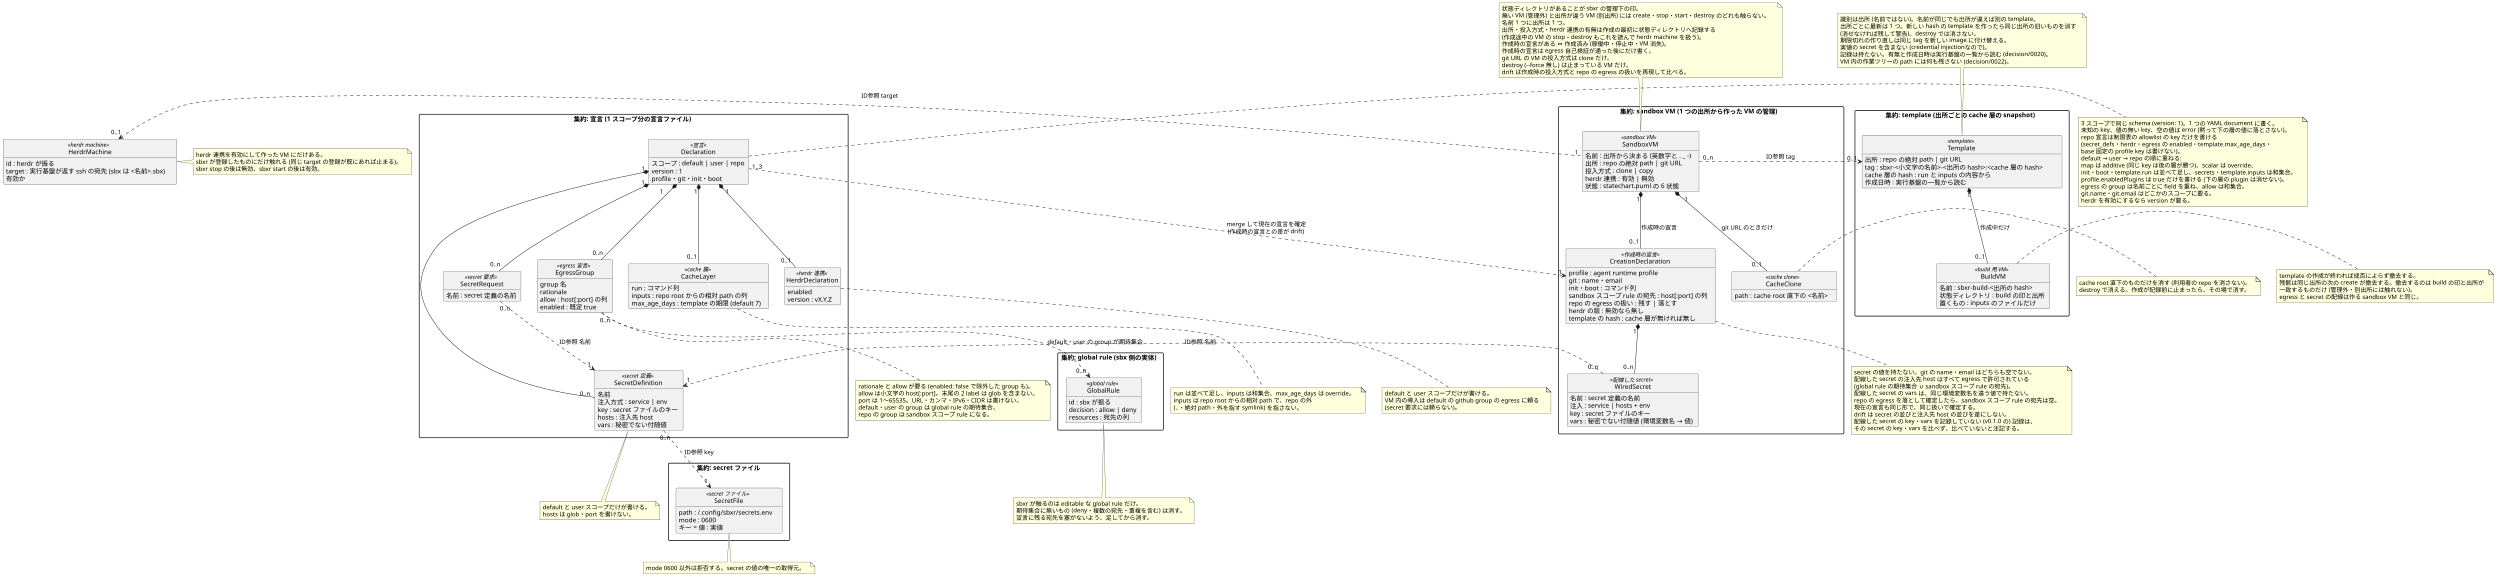
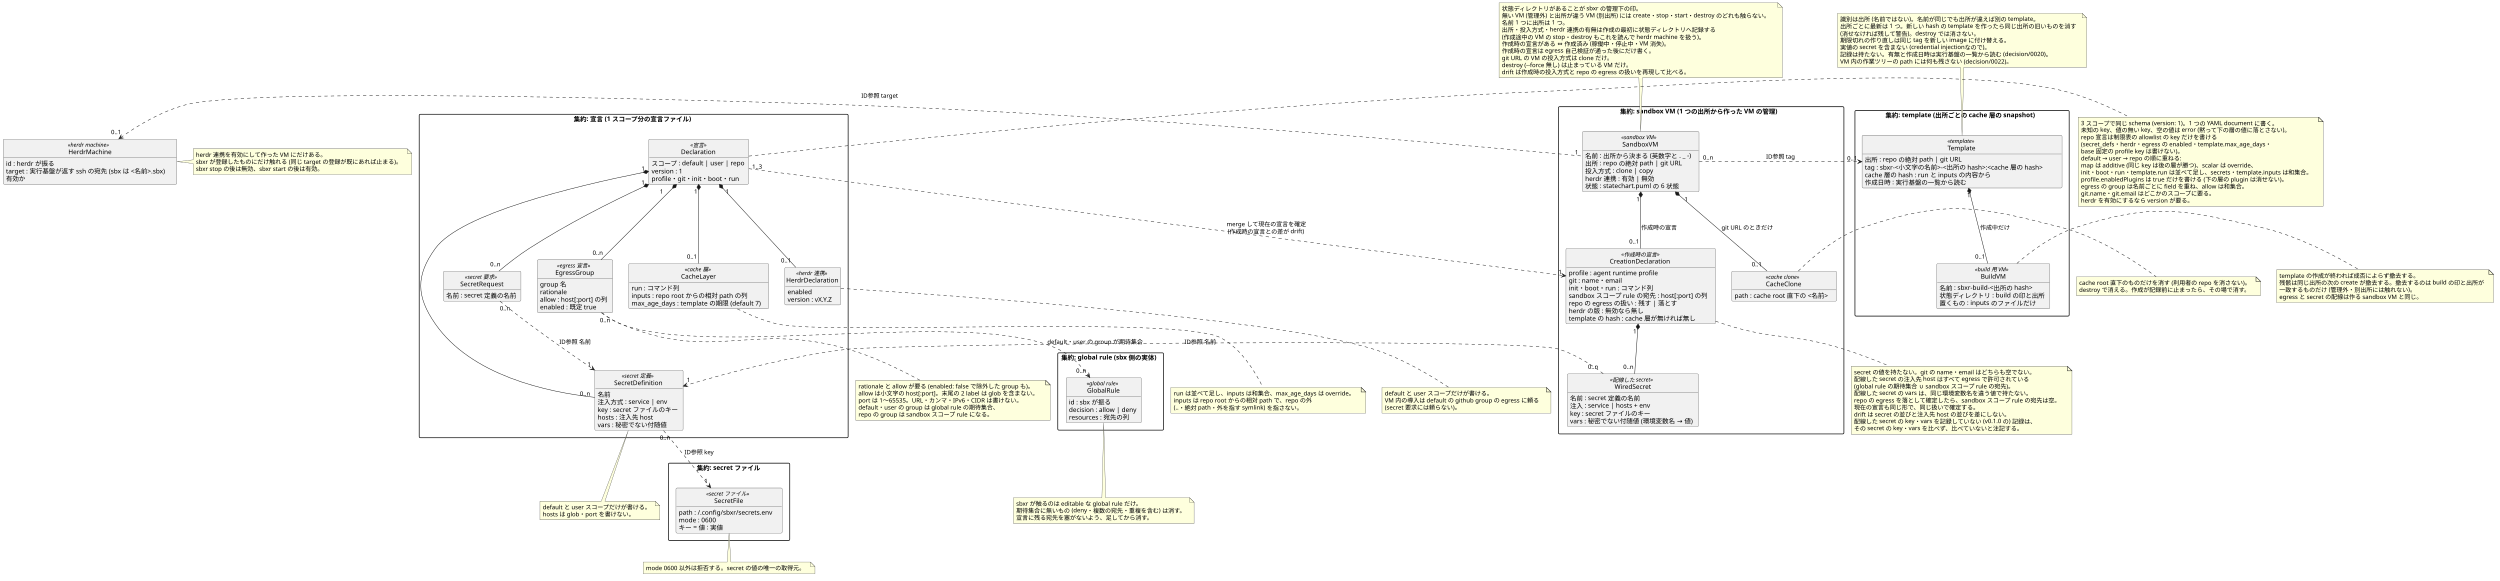
<svg xmlns="http://www.w3.org/2000/svg" version="1.1" data-diagram-type="CLASS" style="width:5438px;height:1262px;background:#FFFFFF;" width="5438px" height="1262px" viewBox="0 0 5438 1262" zoomAndPan="magnify" preserveAspectRatio="none" contentStyleType="text/css">
  <defs />
  <g font-family="sans-serif" lengthAdjust="spacing">
    <g class="cluster" data-qualified-name="AggVM" id="ent0001" data-source-line="13">
      <rect x="3389.86" y="232.11" width="621" height="711.76" fill="none" style="stroke:#000;stroke-width:1.5;" rx="2.5" ry="2.5" />
      <text x="3523.938" y="247.645" fill="#000" font-size="14" textLength="352.844" font-weight="700">集約: sandbox VM (1 つの出所から作った VM の管理)</text>
    </g>
    <g class="cluster" data-qualified-name="AggTemplate" id="ent0006" data-source-line="41">
      <rect x="4034.86" y="240.35" width="466" height="447.22" fill="none" style="stroke:#000;stroke-width:1.5;" rx="2.5" ry="2.5" />
      <text x="4101.275" y="255.885" fill="#000" font-size="14" textLength="333.17" font-weight="700">集約: template (出所ごとの cache 層の snapshot)</text>
    </g>
    <g class="cluster" data-qualified-name="AggDecl" id="ent0009" data-source-line="55">
      <rect x="911.86" y="248.6" width="933" height="703.52" fill="none" style="stroke:#000;stroke-width:1.5;" rx="2.5" ry="2.5" />
      <text x="1247.903" y="264.135" fill="#000" font-size="14" textLength="260.914" font-weight="700">集約: 宣言 (1 スコープ分の宣言ファイル)</text>
    </g>
    <g class="cluster" data-qualified-name="AggSecretFile" id="ent0016" data-source-line="88">
      <rect x="1453.86" y="1007.48" width="264" height="168.09" fill="none" style="stroke:#000;stroke-width:1.5;" rx="2.5" ry="2.5" />
      <text x="1515.61" y="1023.015" fill="#000" font-size="14" textLength="140.499" font-weight="700">集約: secret ファイル</text>
    </g>
    <g class="cluster" data-qualified-name="AggGlobal" id="ent0018" data-source-line="96">
      <rect x="2300.86" y="767.54" width="230" height="168.09" fill="none" style="stroke:#000;stroke-width:1.5;" rx="2.5" ry="2.5" />
      <text x="2308.43" y="783.075" fill="#000" font-size="14" textLength="214.86" font-weight="700">集約: global rule (sbx 側の実体)</text>
    </g>
    <g class="entity" data-qualified-name="AggVM.SandboxVM" id="ent0002" data-source-line="14">
      <rect x="3442.04" y="286.11" width="253.644" height="131.063" fill="#F1F1F1" style="stroke:#181818;stroke-width:0.5;" rx="2.5" ry="2.5" />
      <text x="3526.572" y="302.712" fill="#000" font-size="12" textLength="84.58" font-style="italic">«sandbox VM»</text>
      <text x="3528.872" y="318.778" fill="#000" font-size="14" textLength="79.98">SandboxVM</text>
      <line x1="3443.04" y1="326.731" x2="3694.684" y2="326.731" style="stroke:#181818;stroke-width:0.5;" />
      <text x="3448.04" y="344.266" fill="#000" font-size="14" textLength="241.644">名前 : 出所から決まる (英数字と . _ -)</text>
      <text x="3448.04" y="360.755" fill="#000" font-size="14" textLength="216.104">出所 : repo の絶対 path | git URL</text>
      <text x="3448.04" y="377.243" fill="#000" font-size="14" textLength="151.58">投入方式 : clone | copy</text>
      <text x="3448.04" y="393.731" fill="#000" font-size="14" textLength="152.564">herdr 連携 : 有効 | 無効</text>
      <text x="3448.04" y="410.219" fill="#000" font-size="14" textLength="212.174">状態 : statechart.puml の 6 状態</text>
    </g>
    <g class="entity" data-qualified-name="AggVM.CreationDeclaration" id="ent0003" data-source-line="21">
      <rect x="3406.26" y="540.5" width="325.209" height="164.039" fill="#F1F1F1" style="stroke:#181818;stroke-width:0.5;" rx="2.5" ry="2.5" />
      <text x="3526.577" y="557.102" fill="#000" font-size="12" textLength="84.574" font-style="italic">«作成時の宣言»</text>
      <text x="3501.472" y="573.168" fill="#000" font-size="14" textLength="134.784">CreationDeclaration</text>
      <line x1="3407.26" y1="581.121" x2="3730.469" y2="581.121" style="stroke:#181818;stroke-width:0.5;" />
      <text x="3412.26" y="598.656" fill="#000" font-size="14" textLength="201.954">profile : agent runtime profile</text>
      <text x="3412.26" y="615.145" fill="#000" font-size="14" textLength="119.287">git : name・email</text>
-       <text x="3412.26" y="631.633" fill="#000" font-size="14" textLength="150.555">init・boot : コマンド列</text>
+       <text x="3412.26" y="631.633" fill="#000" font-size="14" textLength="187.66">init・boot・run : コマンド列</text>
      <text x="3412.26" y="648.121" fill="#000" font-size="14" textLength="313.209">sandbox スコープ rule の宛先 : host[:port] の列</text>
      <text x="3412.26" y="664.609" fill="#000" font-size="14" textLength="241.938">repo の egress の扱い : 残す | 落とす</text>
      <text x="3412.26" y="681.098" fill="#000" font-size="14" textLength="166.476">herdr の版 : 無効なら無し</text>
      <text x="3412.26" y="697.586" fill="#000" font-size="14" textLength="283.117">template の hash : cache 層が無ければ無し</text>
    </g>
    <g class="entity" data-qualified-name="AggVM.WiredSecret" id="ent0004" data-source-line="30">
      <rect x="3409.1" y="813.3" width="285.526" height="114.574" fill="#F1F1F1" style="stroke:#181818;stroke-width:0.5;" rx="2.5" ry="2.5" />
      <text x="3502.161" y="829.902" fill="#000" font-size="12" textLength="99.404" font-style="italic">«配線した secret»</text>
      <text x="3512.044" y="845.968" fill="#000" font-size="14" textLength="79.639">WiredSecret</text>
      <line x1="3410.1" y1="853.921" x2="3693.626" y2="853.921" style="stroke:#181818;stroke-width:0.5;" />
      <text x="3415.1" y="871.456" fill="#000" font-size="14" textLength="156.591">名前 : secret 定義の名前</text>
      <text x="3415.1" y="887.945" fill="#000" font-size="14" textLength="182.827">注入 : service | hosts + env</text>
      <text x="3415.1" y="904.433" fill="#000" font-size="14" textLength="179.888">key : secret ファイルのキー</text>
      <text x="3415.1" y="920.921" fill="#000" font-size="14" textLength="273.526">vars : 秘密でない付随値 (環境変数名 → 値)</text>
    </g>
    <g class="entity" data-qualified-name="AggVM.CacheClone" id="ent0005" data-source-line="36">
      <rect x="3766.85" y="589.97" width="228.029" height="65.109" fill="#F1F1F1" style="stroke:#181818;stroke-width:0.5;" rx="2.5" ry="2.5" />
      <text x="3840.593" y="606.572" fill="#000" font-size="12" textLength="80.543" font-style="italic">«cache clone»</text>
      <text x="3840.915" y="622.638" fill="#000" font-size="14" textLength="79.898">CacheClone</text>
      <line x1="3767.85" y1="630.591" x2="3993.879" y2="630.591" style="stroke:#181818;stroke-width:0.5;" />
      <text x="3772.85" y="648.126" fill="#000" font-size="14" textLength="216.029">path : cache root 直下の &lt;名前&gt;</text>
    </g>
    <g class="entity" data-qualified-name="AggTemplate.Template" id="ent0007" data-source-line="42">
      <rect x="4050.36" y="294.35" width="434.994" height="114.574" fill="#F1F1F1" style="stroke:#181818;stroke-width:0.5;" rx="2.5" ry="2.5" />
      <text x="4235.97" y="310.952" fill="#000" font-size="12" textLength="63.773" font-style="italic">«template»</text>
      <text x="4236.183" y="327.018" fill="#000" font-size="14" textLength="63.349">Template</text>
      <line x1="4051.36" y1="334.971" x2="4484.354" y2="334.971" style="stroke:#181818;stroke-width:0.5;" />
      <text x="4056.36" y="352.506" fill="#000" font-size="14" textLength="216.104">出所 : repo の絶対 path | git URL</text>
      <text x="4056.36" y="368.995" fill="#000" font-size="14" textLength="422.994">tag : sbxr-&lt;小文字の名前&gt;-&lt;出所の hash&gt;:&lt;cache 層の hash&gt;</text>
      <text x="4056.36" y="385.483" fill="#000" font-size="14" textLength="283.958">cache 層の hash : run と inputs の内容から</text>
      <text x="4056.36" y="401.971" fill="#000" font-size="14" textLength="223.289">作成日時 : 実行基盤の一覧から読む</text>
    </g>
    <g class="entity" data-qualified-name="AggTemplate.BuildVM" id="ent0008" data-source-line="48">
      <rect x="4212.8" y="573.48" width="246.124" height="98.086" fill="#F1F1F1" style="stroke:#181818;stroke-width:0.5;" rx="2.5" ry="2.5" />
      <text x="4295.942" y="590.082" fill="#000" font-size="12" textLength="79.84" font-style="italic">«build 用 VM»</text>
      <text x="4308.433" y="606.148" fill="#000" font-size="14" textLength="54.858">BuildVM</text>
      <line x1="4213.8" y1="614.101" x2="4457.924" y2="614.101" style="stroke:#181818;stroke-width:0.5;" />
      <text x="4218.8" y="631.636" fill="#000" font-size="14" textLength="223.091">名前 : sbxr-build-&lt;出所の hash&gt;</text>
      <text x="4218.8" y="648.125" fill="#000" font-size="14" textLength="234.124">状態ディレクトリ : build の印と出所</text>
      <text x="4218.8" y="664.613" fill="#000" font-size="14" textLength="214.327">置くもの : inputs のファイルだけ</text>
    </g>
    <g class="entity" data-qualified-name="AggDecl.Declaration" id="ent0010" data-source-line="56">
      <rect x="1411.25" y="302.6" width="217.222" height="98.086" fill="#F1F1F1" style="stroke:#181818;stroke-width:0.5;" rx="2.5" ry="2.5" />
      <text x="1501.574" y="319.202" fill="#000" font-size="12" textLength="36.574" font-style="italic">«宣言»</text>
      <text x="1481.228" y="335.268" fill="#000" font-size="14" textLength="77.267">Declaration</text>
      <line x1="1412.25" y1="343.221" x2="1627.472" y2="343.221" style="stroke:#181818;stroke-width:0.5;" />
      <text x="1417.25" y="360.756" fill="#000" font-size="14" textLength="205.222">スコープ : default | user | repo</text>
      <text x="1417.25" y="377.245" fill="#000" font-size="14" textLength="71.388">version : 1</text>
-       <text x="1417.25" y="393.733" fill="#000" font-size="14" textLength="157.459">profile・git・init・boot</text>
+       <text x="1417.25" y="393.733" fill="#000" font-size="14" textLength="194.564">profile・git・init・boot・run</text>
    </g>
    <g class="entity" data-qualified-name="AggDecl.EgressGroup" id="ent0011" data-source-line="61">
      <rect x="1168.61" y="565.24" width="164.503" height="114.574" fill="#F1F1F1" style="stroke:#181818;stroke-width:0.5;" rx="2.5" ry="2.5" />
      <text x="1211.677" y="581.842" fill="#000" font-size="12" textLength="78.369" font-style="italic">«egress 宣言»</text>
      <text x="1207.829" y="597.908" fill="#000" font-size="14" textLength="86.064">EgressGroup</text>
      <line x1="1169.61" y1="605.861" x2="1332.113" y2="605.861" style="stroke:#181818;stroke-width:0.5;" />
      <text x="1174.61" y="623.396" fill="#000" font-size="14" textLength="58.987">group 名</text>
      <text x="1174.61" y="639.885" fill="#000" font-size="14" textLength="59.609">rationale</text>
      <text x="1174.61" y="656.373" fill="#000" font-size="14" textLength="152.503">allow : host[:port] の列</text>
      <text x="1174.61" y="672.861" fill="#000" font-size="14" textLength="126.861">enabled : 既定 true</text>
    </g>
    <g class="entity" data-qualified-name="AggDecl.SecretDefinition" id="ent0012" data-source-line="67">
      <rect x="1293.92" y="805.05" width="191.888" height="131.063" fill="#F1F1F1" style="stroke:#181818;stroke-width:0.5;" rx="2.5" ry="2.5" />
      <text x="1352.162" y="821.652" fill="#000" font-size="12" textLength="75.404" font-style="italic">«secret 定義»</text>
      <text x="1335.833" y="837.718" fill="#000" font-size="14" textLength="108.063">SecretDefinition</text>
      <line x1="1294.92" y1="845.671" x2="1484.808" y2="845.671" style="stroke:#181818;stroke-width:0.5;" />
      <text x="1299.92" y="863.206" fill="#000" font-size="14" textLength="28">名前</text>
      <text x="1299.92" y="879.695" fill="#000" font-size="14" textLength="154.041">注入方式 : service | env</text>
      <text x="1299.92" y="896.183" fill="#000" font-size="14" textLength="179.888">key : secret ファイルのキー</text>
      <text x="1299.92" y="912.671" fill="#000" font-size="14" textLength="126.178">hosts : 注入先 host</text>
      <text x="1299.92" y="929.159" fill="#000" font-size="14" textLength="153.132">vars : 秘密でない付随値</text>
    </g>
    <g class="entity" data-qualified-name="AggDecl.SecretRequest" id="ent0013" data-source-line="74">
      <rect x="964.57" y="589.97" width="168.591" height="65.109" fill="#F1F1F1" style="stroke:#181818;stroke-width:0.5;" rx="2.5" ry="2.5" />
      <text x="1011.163" y="606.572" fill="#000" font-size="12" textLength="75.404" font-style="italic">«secret 要求»</text>
      <text x="1001.065" y="622.638" fill="#000" font-size="14" textLength="95.601">SecretRequest</text>
      <line x1="965.57" y1="630.591" x2="1132.161" y2="630.591" style="stroke:#181818;stroke-width:0.5;" />
      <text x="970.57" y="648.126" fill="#000" font-size="14" textLength="156.591">名前 : secret 定義の名前</text>
    </g>
    <g class="entity" data-qualified-name="AggDecl.CacheLayer" id="ent0014" data-source-line="77">
      <rect x="1367.67" y="573.48" width="304.373" height="98.086" fill="#F1F1F1" style="stroke:#181818;stroke-width:0.5;" rx="2.5" ry="2.5" />
      <text x="1489.145" y="590.082" fill="#000" font-size="12" textLength="61.424" font-style="italic">«cache 層»</text>
      <text x="1481.298" y="606.148" fill="#000" font-size="14" textLength="77.116">CacheLayer</text>
      <line x1="1368.67" y1="614.101" x2="1671.043" y2="614.101" style="stroke:#181818;stroke-width:0.5;" />
      <text x="1373.67" y="631.636" fill="#000" font-size="14" textLength="106.395">run : コマンド列</text>
      <text x="1373.67" y="648.125" fill="#000" font-size="14" textLength="261.188">inputs : repo root からの相対 path の列</text>
      <text x="1373.67" y="664.613" fill="#000" font-size="14" textLength="292.373">max_age_days : template の期限 (default 7)</text>
    </g>
    <g class="entity" data-qualified-name="AggDecl.HerdrDeclaration" id="ent0015" data-source-line="82">
      <rect x="1707.05" y="581.72" width="121.623" height="81.598" fill="#F1F1F1" style="stroke:#181818;stroke-width:0.5;" rx="2.5" ry="2.5" />
      <text x="1731.923" y="598.322" fill="#000" font-size="12" textLength="71.877" font-style="italic">«herdr 連携»</text>
      <text x="1710.05" y="614.388" fill="#000" font-size="14" textLength="115.623">HerdrDeclaration</text>
      <line x1="1708.05" y1="622.341" x2="1827.673" y2="622.341" style="stroke:#181818;stroke-width:0.5;" />
      <text x="1713.05" y="639.876" fill="#000" font-size="14" textLength="53.689">enabled</text>
      <text x="1713.05" y="656.365" fill="#000" font-size="14" textLength="104.59">version : vX.Y.Z</text>
    </g>
    <g class="entity" data-qualified-name="AggSecretFile.SecretFile" id="ent0017" data-source-line="89">
      <rect x="1470.35" y="1061.48" width="231.03" height="98.086" fill="#F1F1F1" style="stroke:#181818;stroke-width:0.5;" rx="2.5" ry="2.5" />
      <text x="1536.163" y="1078.082" fill="#000" font-size="12" textLength="99.404" font-style="italic">«secret ファイル»</text>
      <text x="1553.528" y="1094.148" fill="#000" font-size="14" textLength="64.675">SecretFile</text>
      <line x1="1471.35" y1="1102.101" x2="1700.38" y2="1102.101" style="stroke:#181818;stroke-width:0.5;" />
      <text x="1476.35" y="1119.636" fill="#000" font-size="14" textLength="219.03">path : /.config/sbxr/secrets.env</text>
      <text x="1476.35" y="1136.125" fill="#000" font-size="14" textLength="86.98">mode : 0600</text>
      <text x="1476.35" y="1152.613" fill="#000" font-size="14" textLength="103.277">キー = 値 : 実値</text>
    </g>
    <g class="entity" data-qualified-name="AggGlobal.GlobalRule" id="ent0019" data-source-line="97">
      <rect x="2319.11" y="821.54" width="163.505" height="98.086" fill="#F1F1F1" style="stroke:#181818;stroke-width:0.5;" rx="2.5" ry="2.5" />
      <text x="2363.436" y="838.142" fill="#000" font-size="12" textLength="74.854" font-style="italic">«global rule»</text>
      <text x="2364.492" y="854.208" fill="#000" font-size="14" textLength="72.741">GlobalRule</text>
      <line x1="2320.11" y1="862.161" x2="2481.615" y2="862.161" style="stroke:#181818;stroke-width:0.5;" />
      <text x="2325.11" y="879.696" fill="#000" font-size="14" textLength="97.111">id : sbx が振る</text>
      <text x="2325.11" y="896.185" fill="#000" font-size="14" textLength="151.505">decision : allow | deny</text>
      <text x="2325.11" y="912.673" fill="#000" font-size="14" textLength="135.078">resources : 宛先の列</text>
    </g>
    <g class="entity" data-qualified-name="HerdrMachine" id="ent0020" data-source-line="104">
      <rect x="7" y="302.6" width="377.723" height="98.086" fill="#F1F1F1" style="stroke:#181818;stroke-width:0.5;" rx="2.5" ry="2.5" />
      <text x="147.41" y="319.202" fill="#000" font-size="12" textLength="96.902" font-style="italic">«herdr machine»</text>
      <text x="148.591" y="335.268" fill="#000" font-size="14" textLength="94.541">HerdrMachine</text>
      <line x1="8" y1="343.221" x2="383.723" y2="343.221" style="stroke:#181818;stroke-width:0.5;" />
      <text x="13" y="360.756" fill="#000" font-size="14" textLength="109.334">id : herdr が振る</text>
      <text x="13" y="377.245" fill="#000" font-size="14" textLength="365.723">target : 実行基盤が返す ssh の宛先 (sbx は &lt;名前&gt;.sbx)</text>
      <text x="13" y="393.733" fill="#000" font-size="14" textLength="42">有効か</text>
    </g>
    <g class="entity" data-qualified-name="GMN38" id="ent0039" data-source-line="130">
      <path d="M3260.75,6 L3260.75,169.105 A0,0 0 0 0 3260.75,169.105 L3564.86,169.105 L3568.86,285.91 L3572.86,169.105 L3876.982,169.105 A0,0 0 0 0 3876.982,169.105 L3876.982,16 L3866.982,6 L3260.75,6 A0,0 0 0 0 3260.75,6" style="stroke:#181818;stroke-width:0.5;" fill="#FEFFDD" />
      <path d="M3866.982,6 L3866.982,16 L3876.982,16 L3866.982,6" style="stroke:#181818;stroke-width:0.5;" fill="#FEFFDD" />
      <text x="3266.75" y="23.568" fill="#000" font-size="13" textLength="309.328">状態ディレクトリがあることが sbxr の管理下の印。</text>
      <text x="3266.75" y="38.879" fill="#000" font-size="13" textLength="595.232">無い VM (管理外) と出所が違う VM (別出所) には create・stop・start・destroy のどれも触らない。</text>
      <text x="3266.75" y="54.189" fill="#000" font-size="13" textLength="149.894">名前 1 つに出所は 1 つ。</text>
      <text x="3266.75" y="69.5" fill="#000" font-size="13" textLength="467.245">出所・投入方式・herdr 連携の有無は作成の最初に状態ディレクトリへ記録する</text>
      <text x="3266.75" y="84.811" fill="#000" font-size="13" textLength="452.854">(作成途中の VM の stop・destroy もこれを読んで herdr machine を扱う)。</text>
      <text x="3266.75" y="100.121" fill="#000" font-size="13" textLength="368.513">作成時の宣言がある ⇔ 作成済み (稼働中・停止中・VM 消失)。</text>
      <text x="3266.75" y="115.432" fill="#000" font-size="13" textLength="335.391">作成時の宣言は egress 自己検証が通った後にだけ書く。</text>
      <text x="3266.75" y="130.742" fill="#000" font-size="13" textLength="248.974">git URL の VM の投入方式は clone だけ。</text>
      <text x="3266.75" y="146.053" fill="#000" font-size="13" textLength="298.759">destroy (--force 無し) は止まっている VM だけ。</text>
      <text x="3266.75" y="161.363" fill="#000" font-size="13" textLength="416.362">drift は作成時の投入方式と repo の egress の扱いを再現して比べる。</text>
    </g>
    <g class="entity" data-qualified-name="GMN41" id="ent0042" data-source-line="143">
      <path d="M4026.78,796.69 L4026.78,944.485 L4506.938,944.485 L4506.938,806.69 L4496.938,796.69 L4026.78,796.69" style="stroke:#181818;stroke-width:0.5;" fill="#FEFFDD" />
      <path d="M4496.938,796.69 L4496.938,806.69 L4506.938,806.69 L4496.938,796.69" style="stroke:#181818;stroke-width:1;" fill="#FEFFDD" />
      <text x="4032.78" y="814.258" fill="#000" font-size="13" textLength="399.833">secret の値を持たない。git の name・email はどちらも空でない。</text>
      <text x="4032.78" y="829.569" fill="#000" font-size="13" textLength="391.339">配線した secret の注入先 host はすべて egress で許可されている</text>
      <text x="4032.78" y="844.879" fill="#000" font-size="13" textLength="355.088">(global rule の期待集合 ∪ sandbox スコープ rule の宛先)。</text>
      <text x="4032.78" y="860.19" fill="#000" font-size="13" textLength="392.26">配線した secret の vars は、同じ環境変数名を違う値で持たない。</text>
      <text x="4032.78" y="875.501" fill="#000" font-size="13" textLength="459.158">repo の egress を落として確定したら、sandbox スコープ rule の宛先は空。</text>
      <text x="4032.78" y="890.811" fill="#000" font-size="13" textLength="273">現在の宣言も同じ形で、同じ扱いで確定する。</text>
      <text x="4032.78" y="906.122" fill="#000" font-size="13" textLength="346.963">drift は secret の並びと注入先 host の並びを差にしない。</text>
      <text x="4032.78" y="921.432" fill="#000" font-size="13" textLength="409.303">配線した secret の key・vars を記録していない (v0.1.0 の) 記録は、</text>
      <text x="4032.78" y="936.743" fill="#000" font-size="13" textLength="374.893">その secret の key・vars を比べず、比べていないと注記する。</text>
    </g>
    <g class="entity" data-qualified-name="GMN44" id="ent0045" data-source-line="155">
      <path d="M4516.51,602.21 L4516.51,642.831 L4917.22,642.831 L4917.22,612.21 L4907.22,602.21 L4516.51,602.21" style="stroke:#181818;stroke-width:0.5;" fill="#FEFFDD" />
      <path d="M4907.22,602.21 L4907.22,612.21 L4917.22,612.21 L4907.22,602.21" style="stroke:#181818;stroke-width:1;" fill="#FEFFDD" />
      <text x="4522.51" y="619.778" fill="#000" font-size="13" textLength="379.71">cache root 直下のものだけを消す (利用者の repo を消さない)。</text>
      <text x="4522.51" y="635.089" fill="#000" font-size="13" textLength="376.124">destroy で消える。作成が記録前に止まったら、その場で消す。</text>
    </g>
    <g class="entity" data-qualified-name="GMN47" id="ent0048" data-source-line="160">
      <path d="M3996.71,28.97 L3996.71,146.144 A0,0 0 0 0 3996.71,146.144 L4263.86,146.144 L4267.86,294.3 L4271.86,146.144 L4539.018,146.144 A0,0 0 0 0 4539.018,146.144 L4539.018,38.97 L4529.018,28.97 L3996.71,28.97 A0,0 0 0 0 3996.71,28.97" style="stroke:#181818;stroke-width:0.5;" fill="#FEFFDD" />
      <path d="M4529.018,28.97 L4529.018,38.97 L4539.018,38.97 L4529.018,28.97" style="stroke:#181818;stroke-width:0.5;" fill="#FEFFDD" />
      <text x="4002.71" y="46.538" fill="#000" font-size="13" textLength="436.147">識別は出所 (名前ではない)。名前が同じでも出所が違えば別の template。</text>
      <text x="4002.71" y="61.849" fill="#000" font-size="13" textLength="521.308">出所ごとに最新は 1 つ。新しい hash の template を作ったら同じ出所の旧いものを消す</text>
      <text x="4002.71" y="77.159" fill="#000" font-size="13" textLength="306.579">(消せなければ残して警告)。destroy では消さない。</text>
      <text x="4002.71" y="92.47" fill="#000" font-size="13" textLength="374.023">期限切れの作り直しは同じ tag を新しい image に付け替える。</text>
      <text x="4002.71" y="107.781" fill="#000" font-size="13" textLength="335.486">実値の secret を含まない (credential injectionなので)。</text>
      <text x="4002.71" y="123.091" fill="#000" font-size="13" textLength="468.546">記録は持たない。有無と作成日時は実行基盤の一覧から読む (decision/0020)。</text>
      <text x="4002.71" y="138.402" fill="#000" font-size="13" textLength="385.874">VM 内の作業ツリーの path には何も残さない (decision/0022)。</text>
    </g>
    <g class="entity" data-qualified-name="GMN50" id="ent0051" data-source-line="170">
      <path d="M4951.91,586.9 L4951.91,658.142 L5423.816,658.142 L5423.816,596.9 L5413.816,586.9 L4951.91,586.9" style="stroke:#181818;stroke-width:0.5;" fill="#FEFFDD" />
      <path d="M5413.816,586.9 L5413.816,596.9 L5423.816,596.9 L5413.816,586.9" style="stroke:#181818;stroke-width:1;" fill="#FEFFDD" />
      <text x="4957.91" y="604.468" fill="#000" font-size="13" textLength="306.579">template の作成が終われば成否によらず撤去する。</text>
      <text x="4957.91" y="619.779" fill="#000" font-size="13" textLength="450.906">残骸は同じ出所の次の create が撤去する。撤去するのは build の印と出所が</text>
      <text x="4957.91" y="635.089" fill="#000" font-size="13" textLength="298.568">一致するものだけ (管理外・別出所には触れない)。</text>
      <text x="4957.91" y="650.4" fill="#000" font-size="13" textLength="320.69">egress と secret の配線は作る sandbox VM と同じ。</text>
    </g>
    <g class="entity" data-qualified-name="GMN53" id="ent0054" data-source-line="177">
-       <path d="M4520.64,254.78 L4520.64,448.507 L5019.085,448.507 L5019.085,264.78 L5009.085,254.78 L4520.64,254.78" style="stroke:#181818;stroke-width:0.5;" fill="#FEFFDD" />
-       <path d="M5009.085,254.78 L5009.085,264.78 L5019.085,264.78 L5009.085,254.78" style="stroke:#181818;stroke-width:1;" fill="#FEFFDD" />
-       <text x="4526.64" y="272.348" fill="#000" font-size="13" textLength="444.177">3 スコープで同じ schema (version: 1)。1 つの YAML document に書く。</text>
-       <text x="4526.64" y="287.659" fill="#000" font-size="13" textLength="463.36">未知の key、値の無い key、空の値は error (黙って下の層の値に落とさない)。</text>
-       <text x="4526.64" y="302.969" fill="#000" font-size="13" textLength="304.63">repo 宣言は制限表の allowlist の key だけを書ける</text>
-       <text x="4526.64" y="318.28" fill="#000" font-size="13" textLength="425.064">(secret_defs・herdr・egress の enabled・template.max_age_days・</text>
-       <text x="4526.64" y="333.591" fill="#000" font-size="13" textLength="229.569">base 固定の profile key は書けない)。</text>
-       <text x="4526.64" y="348.901" fill="#000" font-size="13" textLength="228.738">default → user → repo の順に重ねる:</text>
-       <text x="4526.64" y="364.212" fill="#000" font-size="13" textLength="393.771">map は additive (同じ key は後の層が勝つ)、scalar は override、</text>
-       <text x="4526.64" y="379.522" fill="#000" font-size="13" textLength="477.445">init・boot・template.run は並べて足し、secrets・template.inputs は和集合。</text>
-       <text x="4526.64" y="394.833" fill="#000" font-size="13" textLength="460.129">profile.enabledPlugins は true だけを書ける (下の層の plugin は消せない)。</text>
-       <text x="4526.64" y="410.143" fill="#000" font-size="13" textLength="371.922">egress の group は名前ごとに field を重ね、allow は和集合。</text>
-       <text x="4526.64" y="425.454" fill="#000" font-size="13" textLength="296.493">git.name・git.email はどこかのスコープに要る。</text>
-       <text x="4526.64" y="440.764" fill="#000" font-size="13" textLength="248.2">herdr を有効にするなら version が要る。</text>
+       <path d="M4520.41,254.78 L4520.41,448.507 L5053.31,448.507 L5053.31,264.78 L5043.31,254.78 L4520.41,254.78" style="stroke:#181818;stroke-width:0.5;" fill="#FEFFDD" />
+       <path d="M5043.31,254.78 L5043.31,264.78 L5053.31,264.78 L5043.31,254.78" style="stroke:#181818;stroke-width:1;" fill="#FEFFDD" />
+       <text x="4526.41" y="272.348" fill="#000" font-size="13" textLength="444.177">3 スコープで同じ schema (version: 1)。1 つの YAML document に書く。</text>
+       <text x="4526.41" y="287.659" fill="#000" font-size="13" textLength="463.36">未知の key、値の無い key、空の値は error (黙って下の層の値に落とさない)。</text>
+       <text x="4526.41" y="302.969" fill="#000" font-size="13" textLength="304.63">repo 宣言は制限表の allowlist の key だけを書ける</text>
+       <text x="4526.41" y="318.28" fill="#000" font-size="13" textLength="425.064">(secret_defs・herdr・egress の enabled・template.max_age_days・</text>
+       <text x="4526.41" y="333.591" fill="#000" font-size="13" textLength="229.569">base 固定の profile key は書けない)。</text>
+       <text x="4526.41" y="348.901" fill="#000" font-size="13" textLength="228.738">default → user → repo の順に重ねる:</text>
+       <text x="4526.41" y="364.212" fill="#000" font-size="13" textLength="393.771">map は additive (同じ key は後の層が勝つ)、scalar は override、</text>
+       <text x="4526.41" y="379.522" fill="#000" font-size="13" textLength="511.9">init・boot・run・template.run は並べて足し、secrets・template.inputs は和集合。</text>
+       <text x="4526.41" y="394.833" fill="#000" font-size="13" textLength="460.129">profile.enabledPlugins は true だけを書ける (下の層の plugin は消せない)。</text>
+       <text x="4526.41" y="410.143" fill="#000" font-size="13" textLength="371.922">egress の group は名前ごとに field を重ね、allow は和集合。</text>
+       <text x="4526.41" y="425.454" fill="#000" font-size="13" textLength="296.493">git.name・git.email はどこかのスコープに要る。</text>
+       <text x="4526.41" y="440.764" fill="#000" font-size="13" textLength="248.2">herdr を有効にするなら version が要る。</text>
    </g>
    <g class="entity" data-qualified-name="GMN56" id="ent0057" data-source-line="192">
      <path d="M2546.94,842.62 L2546.94,898.552 L2970.788,898.552 L2970.788,852.62 L2960.788,842.62 L2546.94,842.62" style="stroke:#181818;stroke-width:0.5;" fill="#FEFFDD" />
      <path d="M2960.788,842.62 L2960.788,852.62 L2970.788,852.62 L2960.788,842.62" style="stroke:#181818;stroke-width:1;" fill="#FEFFDD" />
      <text x="2552.94" y="860.188" fill="#000" font-size="13" textLength="402.848">run は並べて足し、inputs は和集合、max_age_days は override。</text>
      <text x="2552.94" y="875.499" fill="#000" font-size="13" textLength="310.261">inputs は repo root からの相対 path で、repo の外</text>
      <text x="2552.94" y="890.809" fill="#000" font-size="13" textLength="288.05">(..・絶対 path・外を指す symlink) を指さない。</text>
    </g>
    <g class="entity" data-qualified-name="GMN59" id="ent0060" data-source-line="198">
      <path d="M1174.53,1090.22 L1174.53,1130.841 A0,0 0 0 0 1174.53,1130.841 L1435.198,1130.841 A0,0 0 0 0 1435.198,1130.841 L1435.198,1100.22 L1425.198,1090.22 L1315.9,1090.22 L1366.63,936.6 L1307.9,1090.22 L1174.53,1090.22 A0,0 0 0 0 1174.53,1090.22" style="stroke:#181818;stroke-width:0.5;" fill="#FEFFDD" />
      <path d="M1425.198,1090.22 L1425.198,1100.22 L1435.198,1100.22 L1425.198,1090.22" style="stroke:#181818;stroke-width:0.5;" fill="#FEFFDD" />
      <text x="1180.53" y="1107.788" fill="#000" font-size="13" textLength="239.668">default と user スコープだけが書ける。</text>
      <text x="1180.53" y="1123.099" fill="#000" font-size="13" textLength="204.89">hosts は glob・port を書けない。</text>
    </g>
    <g class="entity" data-qualified-name="GMN62" id="ent0063" data-source-line="203">
      <path d="M1399,1222.57 L1399,1247.881 A0,0 0 0 0 1399,1247.881 L1772.72,1247.881 A0,0 0 0 0 1772.72,1247.881 L1772.72,1232.57 L1762.72,1222.57 L1589.86,1222.57 L1585.86,1160.02 L1581.86,1222.57 L1399,1222.57 A0,0 0 0 0 1399,1222.57" style="stroke:#181818;stroke-width:0.5;" fill="#FEFFDD" />
      <path d="M1762.72,1222.57 L1762.72,1232.57 L1772.72,1232.57 L1762.72,1222.57" style="stroke:#181818;stroke-width:0.5;" fill="#FEFFDD" />
      <text x="1405" y="1240.138" fill="#000" font-size="13" textLength="352.72">mode 0600 以外は拒否する。secret の値の唯一の取得元。</text>
    </g>
    <g class="entity" data-qualified-name="GMN65" id="ent0066" data-source-line="207">
      <path d="M2204.38,1082.56 L2204.38,1138.492 A0,0 0 0 0 2204.38,1138.492 L2597.346,1138.492 A0,0 0 0 0 2597.346,1138.492 L2597.346,1092.56 L2587.346,1082.56 L2404.86,1082.56 L2400.86,920.02 L2396.86,1082.56 L2204.38,1082.56 A0,0 0 0 0 2204.38,1082.56" style="stroke:#181818;stroke-width:0.5;" fill="#FEFFDD" />
      <path d="M2587.346,1082.56 L2587.346,1092.56 L2597.346,1092.56 L2587.346,1082.56" style="stroke:#181818;stroke-width:0.5;" fill="#FEFFDD" />
      <text x="2210.38" y="1100.128" fill="#000" font-size="13" textLength="283.543">sbxr が触るのは editable な global rule だけ。</text>
      <text x="2210.38" y="1115.439" fill="#000" font-size="13" textLength="371.966">期待集合に無いもの (deny・複数の宛先・重複を含む) は消す。</text>
      <text x="2210.38" y="1130.749" fill="#000" font-size="13" textLength="299">宣言に残る宛先を塞がないよう、足してから消す。</text>
    </g>
    <g class="entity" data-qualified-name="GMN68" id="ent0069" data-source-line="213">
      <path d="M3006.09,842.62 L3006.09,898.552 L3373.634,898.552 L3373.634,852.62 L3363.634,842.62 L3006.09,842.62" style="stroke:#181818;stroke-width:0.5;" fill="#FEFFDD" />
      <path d="M3363.634,842.62 L3363.634,852.62 L3373.634,852.62 L3363.634,842.62" style="stroke:#181818;stroke-width:1;" fill="#FEFFDD" />
      <text x="3012.09" y="860.188" fill="#000" font-size="13" textLength="239.668">default と user スコープだけが書ける。</text>
      <text x="3012.09" y="875.499" fill="#000" font-size="13" textLength="346.544">VM 内の導入は default の github group の egress に頼る</text>
      <text x="3012.09" y="890.809" fill="#000" font-size="13" textLength="167.521">(secret 要求には頼らない)。</text>
    </g>
    <g class="entity" data-qualified-name="GMN71" id="ent0072" data-source-line="219">
      <path d="M1861.2,827.31 L1861.2,913.863 L2284.521,913.863 L2284.521,837.31 L2274.521,827.31 L1861.2,827.31" style="stroke:#181818;stroke-width:0.5;" fill="#FEFFDD" />
      <path d="M2274.521,827.31 L2274.521,837.31 L2284.521,837.31 L2274.521,827.31" style="stroke:#181818;stroke-width:1;" fill="#FEFFDD" />
      <text x="1867.2" y="844.878" fill="#000" font-size="13" textLength="393.625">rationale と allow が要る (enabled: false で除外した group も)。</text>
      <text x="1867.2" y="860.189" fill="#000" font-size="13" textLength="402.321">allow は小文字の host[:port]。末尾の 2 label は glob を含まない。</text>
      <text x="1867.2" y="875.499" fill="#000" font-size="13" textLength="363.746">port は 1〜65535。URL・カンマ・IPv6・CIDR は書けない。</text>
      <text x="1867.2" y="890.81" fill="#000" font-size="13" textLength="314.025">default・user の group は global rule の期待集合、</text>
      <text x="1867.2" y="906.121" fill="#000" font-size="13" textLength="303.767">repo の group は sandbox スコープ rule になる。</text>
    </g>
    <g class="entity" data-qualified-name="GMN74" id="ent0075" data-source-line="227">
      <path d="M420.07,323.67 L420.07,347.64 L384.9,351.64 L420.07,355.64 L420.07,379.602 A0,0 0 0 0 420.07,379.602 L895.651,379.602 A0,0 0 0 0 895.651,379.602 L895.651,333.67 L885.651,323.67 L420.07,323.67 A0,0 0 0 0 420.07,323.67" style="stroke:#181818;stroke-width:0.5;" fill="#FEFFDD" />
      <path d="M885.651,323.67 L885.651,333.67 L895.651,333.67 L885.651,323.67" style="stroke:#181818;stroke-width:0.5;" fill="#FEFFDD" />
      <text x="426.07" y="341.238" fill="#000" font-size="13" textLength="287.168">herdr 連携を有効にして作った VM にだけある。</text>
      <text x="426.07" y="356.549" fill="#000" font-size="13" textLength="454.581">sbxr が登録したものにだけ触れる (同じ target の登録が既にあれば止まる)。</text>
      <text x="426.07" y="371.859" fill="#000" font-size="13" textLength="285.162">sbxr stop の後は無効、sbxr start の後は有効。</text>
    </g>
    <g class="link" data-entity-1="ent0002" data-entity-2="ent0003" id="lnk21" data-source-line="110" data-link-type="composition">
      <path d="M3568.86,429.39 C3568.86,466.37 3568.86,501.08 3568.86,540.48" style="stroke:#181818;stroke-width:1;" fill="none" id="SandboxVM-backto-CreationDeclaration" codeLine="110" />
      <polygon points="3568.86,417.39,3564.86,423.39,3568.86,429.39,3572.86,423.39,3568.86,417.39" fill="#181818" style="stroke:#181818;stroke-width:1;stroke-linejoin:miter;stroke-miterlimit:10;" />
      <text x="3569.86" y="499.568" fill="#000" font-size="13" textLength="78">作成時の宣言</text>
      <text x="3559.328" y="437.955" fill="#000" font-size="13">1</text>
      <text x="3543.784" y="529.808" fill="#000" font-size="13" textLength="24.667">0..1</text>
    </g>
    <g class="link" data-entity-1="ent0003" data-entity-2="ent0004" id="lnk22" data-source-line="111" data-link-type="composition">
      <path d="M3562.422,716.751 C3559.972,752.161 3557.99,780.85 3555.78,812.92" style="stroke:#181818;stroke-width:1;" fill="none" id="CreationDeclaration-backto-WiredSecret" codeLine="111" />
      <polygon points="3563.25,704.78,3558.845,710.49,3562.422,716.751,3566.826,711.042,3563.25,704.78" fill="#181818" style="stroke:#181818;stroke-width:1;stroke-linejoin:miter;stroke-miterlimit:10;" />
      <text x="3552.339" y="725.291" fill="#000" font-size="13">1</text>
      <text x="3530.826" y="802.565" fill="#000" font-size="13" textLength="24.515">0..n</text>
    </g>
    <g class="link" data-entity-1="ent0002" data-entity-2="ent0005" id="lnk23" data-source-line="112" data-link-type="composition">
      <path d="M3653.08,425.224 C3716.19,479.614 3794.62,547.2 3843.68,589.48" style="stroke:#181818;stroke-width:1;" fill="none" id="SandboxVM-backto-CacheClone" codeLine="112" />
      <polygon points="3643.99,417.39,3645.924,424.337,3653.08,425.224,3651.146,418.277,3643.99,417.39" fill="#181818" style="stroke:#181818;stroke-width:1;stroke-linejoin:miter;stroke-miterlimit:10;" />
      <text x="3744.54" y="499.568" fill="#000" font-size="13" textLength="114.112">git URL のときだけ</text>
      <text x="3664.04" y="437.955" fill="#000" font-size="13">1</text>
      <text x="3810.368" y="579.349" fill="#000" font-size="13" textLength="24.667">0..1</text>
    </g>
    <g class="link" data-entity-1="ent0007" data-entity-2="ent0008" id="lnk24" data-source-line="113" data-link-type="composition">
      <path d="M4285.141,420.974 C4297.411,469.504 4311.96,527 4323.59,573.01" style="stroke:#181818;stroke-width:1;" fill="none" id="Template-backto-BuildVM" codeLine="113" />
      <polygon points="4282.2,409.34,4279.793,416.137,4285.141,420.974,4287.549,414.176,4282.2,409.34" fill="#181818" style="stroke:#181818;stroke-width:1;stroke-linejoin:miter;stroke-miterlimit:10;" />
      <text x="4306.93" y="499.568" fill="#000" font-size="13" textLength="65">作成中だけ</text>
      <text x="4278.773" y="428.94" fill="#000" font-size="13">1</text>
      <text x="4296.224" y="562.583" fill="#000" font-size="13" textLength="24.667">0..1</text>
    </g>
    <g class="link" data-entity-1="ent0010" data-entity-2="ent0011" id="lnk25" data-source-line="115" data-link-type="composition">
      <path d="M1462.973,409.503 C1416.833,455.623 1355.87,516.56 1307.26,565.15" style="stroke:#181818;stroke-width:1;" fill="none" id="Declaration-backto-EgressGroup" codeLine="115" />
      <polygon points="1471.46,401.02,1464.389,402.433,1462.973,409.503,1470.044,408.091,1471.46,401.02" fill="#181818" style="stroke:#181818;stroke-width:1;stroke-linejoin:miter;stroke-miterlimit:10;" />
      <text x="1435.354" y="421.181" fill="#000" font-size="13">1</text>
      <text x="1288.982" y="554.426" fill="#000" font-size="13" textLength="24.515">0..n</text>
    </g>
    <g class="link" data-entity-1="ent0010" data-entity-2="ent0012" id="lnk26" data-source-line="116" data-link-type="composition">
      <path d="M1398.995,375.112 C1248.675,405.292 1001.87,464.58 946.86,540.5 C904.09,599.54 905.27,644.66 946.86,704.54 C1024.82,816.78 1188.76,852.83 1293.87,864.33" style="stroke:#181818;stroke-width:1;" fill="none" id="Declaration-backto-SecretDefinition" codeLine="116" />
      <polygon points="1410.76,372.75,1404.09,370.009,1398.995,375.112,1405.665,377.853,1410.76,372.75" fill="#181818" style="stroke:#181818;stroke-width:1;stroke-linejoin:miter;stroke-miterlimit:10;" />
      <text x="1395.168" y="371.243" fill="#000" font-size="13">1</text>
      <text x="1261.285" y="860.815" fill="#000" font-size="13" textLength="24.515">0..n</text>
    </g>
    <g class="link" data-entity-1="ent0010" data-entity-2="ent0013" id="lnk27" data-source-line="117" data-link-type="composition">
      <path d="M1400.075,406.104 C1324.885,441.184 1234.63,486.69 1150.86,540.5 C1128.03,555.17 1104.19,573.89 1085.31,589.64" style="stroke:#181818;stroke-width:1;" fill="none" id="Declaration-backto-SecretRequest" codeLine="117" />
      <polygon points="1410.95,401.03,1403.821,399.942,1400.075,406.104,1407.204,407.192,1410.95,401.03" fill="#181818" style="stroke:#181818;stroke-width:1;stroke-linejoin:miter;stroke-miterlimit:10;" />
      <text x="1395.019" y="401.554" fill="#000" font-size="13">1</text>
      <text x="1066.173" y="579.288" fill="#000" font-size="13" textLength="24.515">0..n</text>
    </g>
    <g class="link" data-entity-1="ent0010" data-entity-2="ent0014" id="lnk28" data-source-line="118" data-link-type="composition">
      <path d="M1519.86,413.02 C1519.86,461.71 1519.86,524.37 1519.86,573.08" style="stroke:#181818;stroke-width:1;" fill="none" id="Declaration-backto-CacheLayer" codeLine="118" />
      <polygon points="1519.86,401.02,1515.86,407.02,1519.86,413.02,1523.86,407.02,1519.86,401.02" fill="#181818" style="stroke:#181818;stroke-width:1;stroke-linejoin:miter;stroke-miterlimit:10;" />
      <text x="1509.769" y="421.181" fill="#000" font-size="13">1</text>
      <text x="1494.22" y="562.663" fill="#000" font-size="13" textLength="24.667">0..1</text>
    </g>
    <g class="link" data-entity-1="ent0010" data-entity-2="ent0015" id="lnk29" data-source-line="119" data-link-type="composition">
      <path d="M1572.625,409.841 C1620.175,461.401 1686.46,533.27 1730.87,581.42" style="stroke:#181818;stroke-width:1;" fill="none" id="Declaration-backto-HerdrDeclaration" codeLine="119" />
      <polygon points="1564.49,401.02,1565.617,408.142,1572.625,409.841,1571.498,402.719,1564.49,401.02" fill="#181818" style="stroke:#181818;stroke-width:1;stroke-linejoin:miter;stroke-miterlimit:10;" />
      <text x="1578.387" y="421.181" fill="#000" font-size="13">1</text>
      <text x="1698.811" y="570.965" fill="#000" font-size="13" textLength="24.667">0..1</text>
    </g>
    <g class="link" data-entity-1="ent0010" data-entity-2="ent0003" id="lnk30" data-source-line="121" data-link-type="dependency">
      <path d="M1628.94,366.95 C1967.72,411.41 2998.203,546.639 3401.093,599.509" style="stroke:#181818;stroke-width:1;stroke-dasharray:7,7;" fill="none" id="Declaration-to-CreationDeclaration" codeLine="121" />
      <polygon points="3406.05,600.16,3397.647,595.023,3401.093,599.509,3396.606,602.955,3406.05,600.16" fill="#181818" style="stroke:#181818;stroke-width:1;stroke-linejoin:miter;stroke-miterlimit:10;" />
      <text x="2668.04" y="492.068" fill="#000" font-size="13" textLength="174.161">merge して現在の宣言を確定</text>
      <text x="2670.385" y="507.379" fill="#000" font-size="13" textLength="169.47">(作成時の宣言との差が drift)</text>
      <text x="1635.99" y="367.056" fill="#000" font-size="13" textLength="24.667">1..3</text>
      <text x="3389.975" y="596.29" fill="#000" font-size="13">1</text>
    </g>
    <g class="link" data-entity-1="ent0002" data-entity-2="ent0007" id="lnk31" data-source-line="122" data-link-type="dependency">
      <path d="M3695.85,351.64 C3794.55,351.64 3928.77,351.64 4045.15,351.64" style="stroke:#181818;stroke-width:1;stroke-dasharray:7,7;" fill="none" id="SandboxVM-to-Template" codeLine="122" />
      <polygon points="4050.15,351.64,4041.15,347.64,4045.15,351.64,4041.15,355.64,4050.15,351.64" fill="#181818" style="stroke:#181818;stroke-width:1;stroke-linejoin:miter;stroke-miterlimit:10;" />
      <text x="3841.52" y="345.208" fill="#000" font-size="13" textLength="63.743">ID参照 tag</text>
      <text x="3704.263" y="347.142" fill="#000" font-size="13" textLength="24.515">0..n</text>
      <text x="4017.907" y="348.945" fill="#000" font-size="13" textLength="24.667">0..1</text>
    </g>
    <g class="link" data-entity-1="ent0020" data-entity-2="ent0002" id="lnk33" data-source-line="123" data-link-type="dependency">
      <path d="M262.46,299.309 C301.54,271.619 350.22,242.73 402.86,228.23 C557.33,185.67 1684.74,222.5 1844.86,228.23 C2443.31,249.62 3156.38,312.66 3441.69,339.41" style="stroke:#181818;stroke-width:1;stroke-dasharray:7,7;" fill="none" id="HerdrMachine-backto-SandboxVM" codeLine="123" />
      <polygon points="258.38,302.2,268.036,300.261,262.46,299.309,263.411,293.733,258.38,302.2" fill="#181818" style="stroke:#181818;stroke-width:1;stroke-linejoin:miter;stroke-miterlimit:10;" />
      <text x="1873.36" y="212.678" fill="#000" font-size="13" textLength="81.167">ID参照 target</text>
      <text x="241.531" y="291.783" fill="#000" font-size="13" textLength="24.667">0..1</text>
      <text x="3425.703" y="335.785" fill="#000" font-size="13">1</text>
    </g>
    <g class="link" data-entity-1="ent0013" data-entity-2="ent0012" id="lnk34" data-source-line="124" data-link-type="dependency">
      <path d="M1087.62,655.31 C1106.47,670.51 1129.6,688.79 1150.86,704.54 C1197.04,738.77 1245.357,772.426 1289.327,802.356" style="stroke:#181818;stroke-width:1;stroke-dasharray:7,7;" fill="none" id="SecretRequest-to-SecretDefinition" codeLine="124" />
      <polygon points="1293.46,805.17,1288.271,796.799,1289.327,802.356,1283.769,803.412,1293.46,805.17" fill="#181818" style="stroke:#181818;stroke-width:1;stroke-linejoin:miter;stroke-miterlimit:10;" />
      <text x="1216.54" y="748.108" fill="#000" font-size="13" textLength="69.596">ID参照 名前</text>
      <text x="1087.255" y="675.139" fill="#000" font-size="13" textLength="24.515">0..n</text>
      <text x="1277.781" y="797.168" fill="#000" font-size="13">1</text>
    </g>
    <g class="link" data-entity-1="ent0004" data-entity-2="ent0012" id="lnk35" data-source-line="125" data-link-type="dependency">
      <path d="M3487.37,812.8 C3459.68,791.72 3425.71,770.4 3390.86,759.54 C3308.81,733.98 1929.19,749.25 1843.86,759.54 C1718.19,774.7 1581.879,811.184 1490.829,838.494" style="stroke:#181818;stroke-width:1;stroke-dasharray:7,7;" fill="none" id="WiredSecret-to-SecretDefinition" codeLine="125" />
      <polygon points="1486.04,839.93,1495.81,841.176,1490.829,838.494,1493.511,833.513,1486.04,839.93" fill="#181818" style="stroke:#181818;stroke-width:1;stroke-linejoin:miter;stroke-miterlimit:10;" />
      <text x="2576.36" y="748.108" fill="#000" font-size="13" textLength="69.596">ID参照 名前</text>
      <text x="3454.079" y="802.43" fill="#000" font-size="13" textLength="24.515">0..n</text>
      <text x="1493.902" y="830.968" fill="#000" font-size="13">1</text>
    </g>
    <g class="link" data-entity-1="ent0012" data-entity-2="ent0017" id="lnk36" data-source-line="126" data-link-type="dependency">
      <path d="M1443.42,936.6 C1475.84,975.96 1513.301,1021.441 1542.871,1057.341" style="stroke:#181818;stroke-width:1;stroke-dasharray:7,7;" fill="none" id="SecretDefinition-to-SecretFile" codeLine="126" />
      <polygon points="1546.05,1061.2,1543.416,1051.71,1542.871,1057.341,1537.241,1056.796,1546.05,1061.2" fill="#181818" style="stroke:#181818;stroke-width:1;stroke-linejoin:miter;stroke-miterlimit:10;" />
      <text x="1488.86" y="988.048" fill="#000" font-size="13" textLength="65.229">ID参照 key</text>
      <text x="1435.361" y="956.538" fill="#000" font-size="13" textLength="24.515">0..n</text>
      <text x="1531.904" y="1050.799" fill="#000" font-size="13">1</text>
    </g>
    <g class="link" data-entity-1="ent0011" data-entity-2="ent0019" id="lnk37" data-source-line="127" data-link-type="dependency">
      <path d="M1307.95,680.12 C1320.81,689.91 1335.07,698.77 1349.86,704.54 C1547.29,781.52 2110.86,667.76 2301.86,759.54 C2329.89,773.01 2350.548,794.324 2367.698,817.284" style="stroke:#181818;stroke-width:1;stroke-dasharray:7,7;" fill="none" id="EgressGroup-to-GlobalRule" codeLine="127" />
      <polygon points="2370.69,821.29,2368.509,811.686,2367.698,817.284,2362.099,816.473,2370.69,821.29" fill="#181818" style="stroke:#181818;stroke-width:1;stroke-linejoin:miter;stroke-miterlimit:10;" />
      <text x="2278.2" y="748.108" fill="#000" font-size="13" textLength="212.329">default・user の group が期待集合</text>
      <text x="1304.922" y="700.928" fill="#000" font-size="13" textLength="24.515">0..n</text>
      <text x="2340.796" y="810.894" fill="#000" font-size="13" textLength="24.515">0..n</text>
    </g>
    <g class="link" data-entity-1="ent0003" data-entity-2="ent0042" id="lnk43" data-source-line="143" data-link-type="association">
      <path d="M3731.61,698.62 C3737.4,700.7 3743.16,702.69 3748.86,704.54 C3861.99,741.4 3897.42,723.65 4010.86,759.54 C4043.38,769.83 4077.4,782.8 4109.63,796.19" style="stroke:#181818;stroke-width:1;stroke-dasharray:7,7;" fill="none" id="CreationDeclaration-GMN41" />
    </g>
    <g class="link" data-entity-1="ent0005" data-entity-2="ent0045" id="lnk46" data-source-line="155" data-link-type="association">
      <path d="M3911.62,589.63 C3943.39,558.28 3996.12,513.18 4052.36,494.5 C4234.16,434.13 4297.8,446.97 4483.36,494.5 C4564.87,515.38 4648.5,571.28 4690.04,601.85" style="stroke:#181818;stroke-width:1;stroke-dasharray:7,7;" fill="none" id="CacheClone-GMN44" />
    </g>
    <g class="link" data-entity-1="ent0008" data-entity-2="ent0051" id="lnk52" data-source-line="170" data-link-type="association">
      <path d="M4387.11,573.01 C4420.86,543.96 4467.68,510.02 4516.36,494.5 C4686.17,440.4 4743.47,455.43 4917.36,494.5 C4995.68,512.1 5077.99,555.09 5130.95,586.41" style="stroke:#181818;stroke-width:1;stroke-dasharray:7,7;" fill="none" id="BuildVM-GMN50" />
    </g>
    <g class="link" data-entity-1="ent0010" data-entity-2="ent0054" id="lnk55" data-source-line="177" data-link-type="association">
-       <path d="M1628.71,339.56 C1917.86,308.14 2729.38,224.41 3407.36,196.61 C3526.82,191.71 4367.46,167.26 4483.36,196.61 C4531.33,208.76 4579.98,230.71 4623.24,254.35" style="stroke:#181818;stroke-width:1;stroke-dasharray:7,7;" fill="none" id="Declaration-GMN53" />
+       <path d="M1628.71,339.56 C1917.86,308.14 2729.38,224.41 3407.36,196.61 C3646.27,186.81 4250.89,140.67 4483.36,196.61 C4533.7,208.72 4585.08,230.66 4630.91,254.3" style="stroke:#181818;stroke-width:1;stroke-dasharray:7,7;" fill="none" id="Declaration-GMN53" />
    </g>
    <g class="link" data-entity-1="ent0014" data-entity-2="ent0057" id="lnk58" data-source-line="192" data-link-type="association">
      <path d="M1603.79,671.95 C1630.45,685 1660.63,697.45 1689.86,704.54 C1794.11,729.82 2559.36,685.69 2654.86,734.54 C2699.78,757.52 2731,809.79 2746.84,842.15" style="stroke:#181818;stroke-width:1;stroke-dasharray:7,7;" fill="none" id="CacheLayer-GMN56" />
    </g>
    <g class="link" data-entity-1="ent0015" data-entity-2="ent0069" id="lnk70" data-source-line="213" data-link-type="association">
      <path d="M1828.82,627.2 C2044.06,640.66 2767.3,690.12 2987.86,759.54 C3048.24,778.55 3111.29,816.2 3150.55,842.13" style="stroke:#181818;stroke-width:1;stroke-dasharray:7,7;" fill="none" id="HerdrDeclaration-GMN68" />
    </g>
    <g class="link" data-entity-1="ent0011" data-entity-2="ent0072" id="lnk73" data-source-line="219" data-link-type="association">
      <path d="M1309.01,680.13 C1321.64,689.72 1335.53,698.51 1349.86,704.54 C1553.89,790.39 1632.14,698.34 1844.86,759.54 C1899.46,775.25 1957.04,803.15 2000.68,826.92" style="stroke:#181818;stroke-width:1;stroke-dasharray:7,7;" fill="none" id="EgressGroup-GMN71" />
    </g>
  </g>
</svg>
